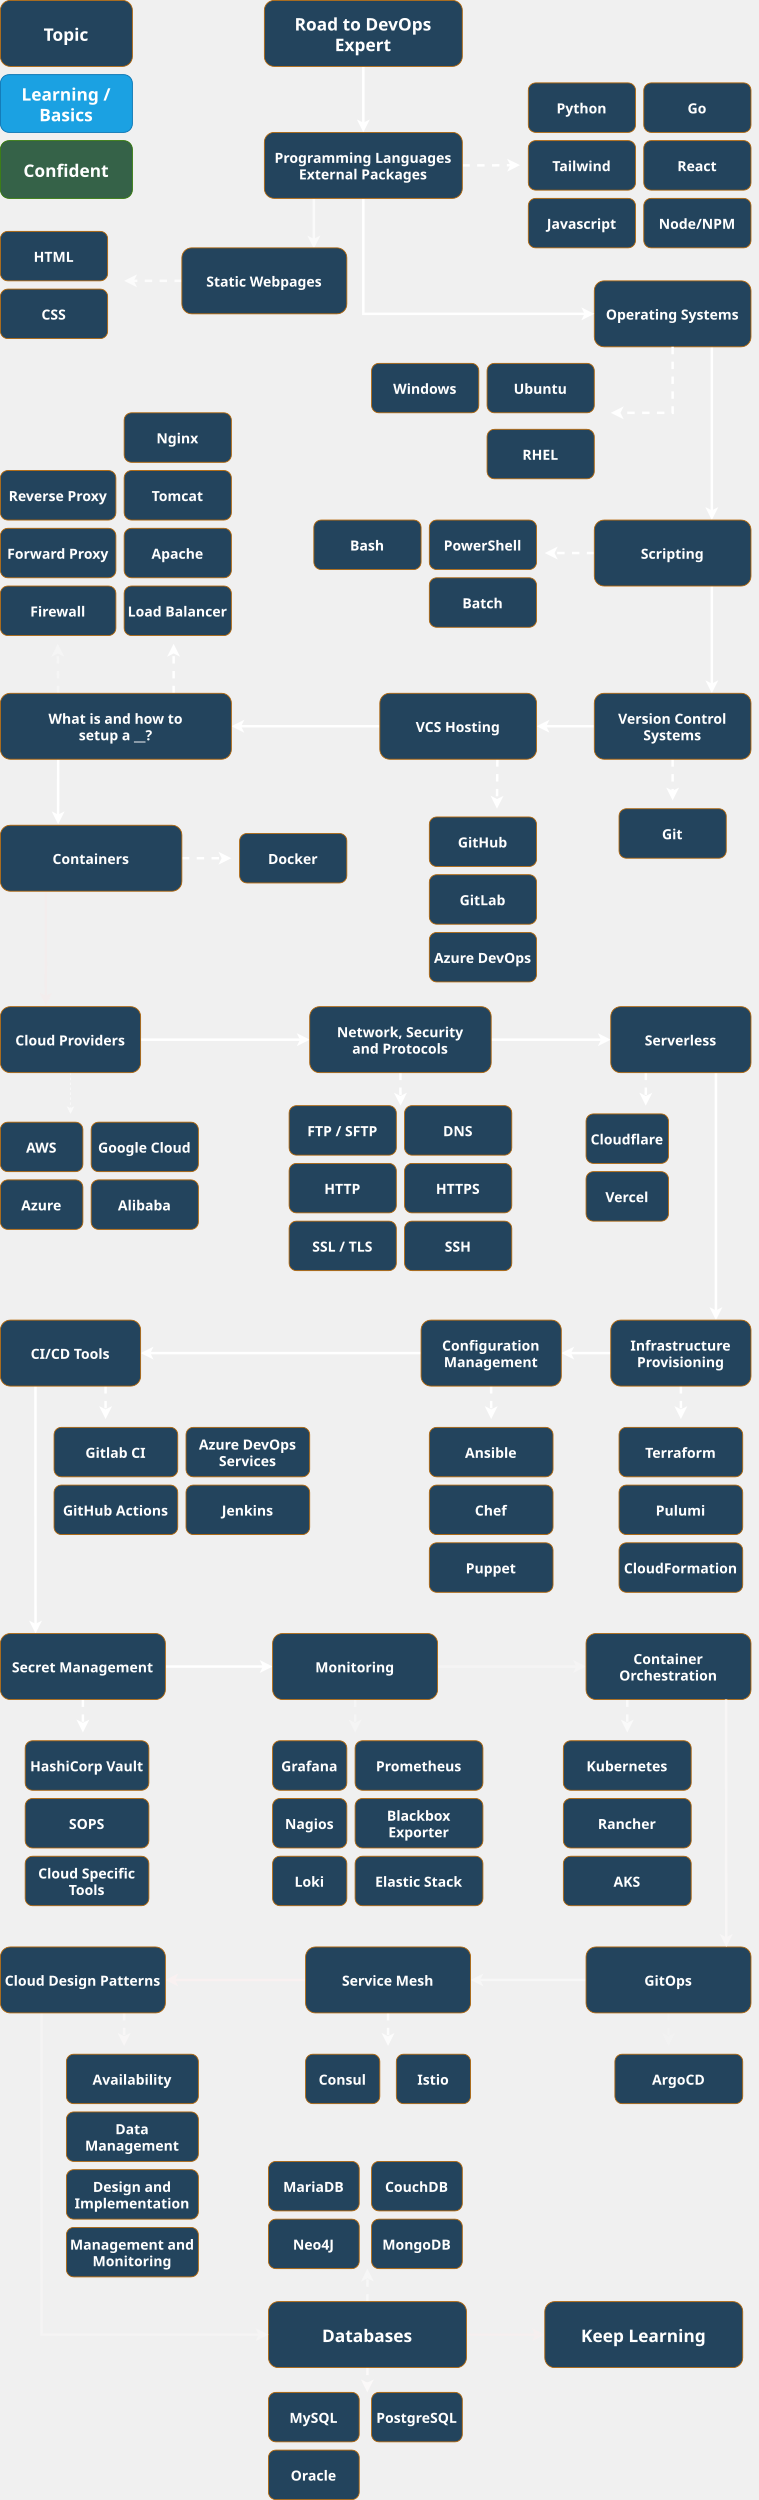
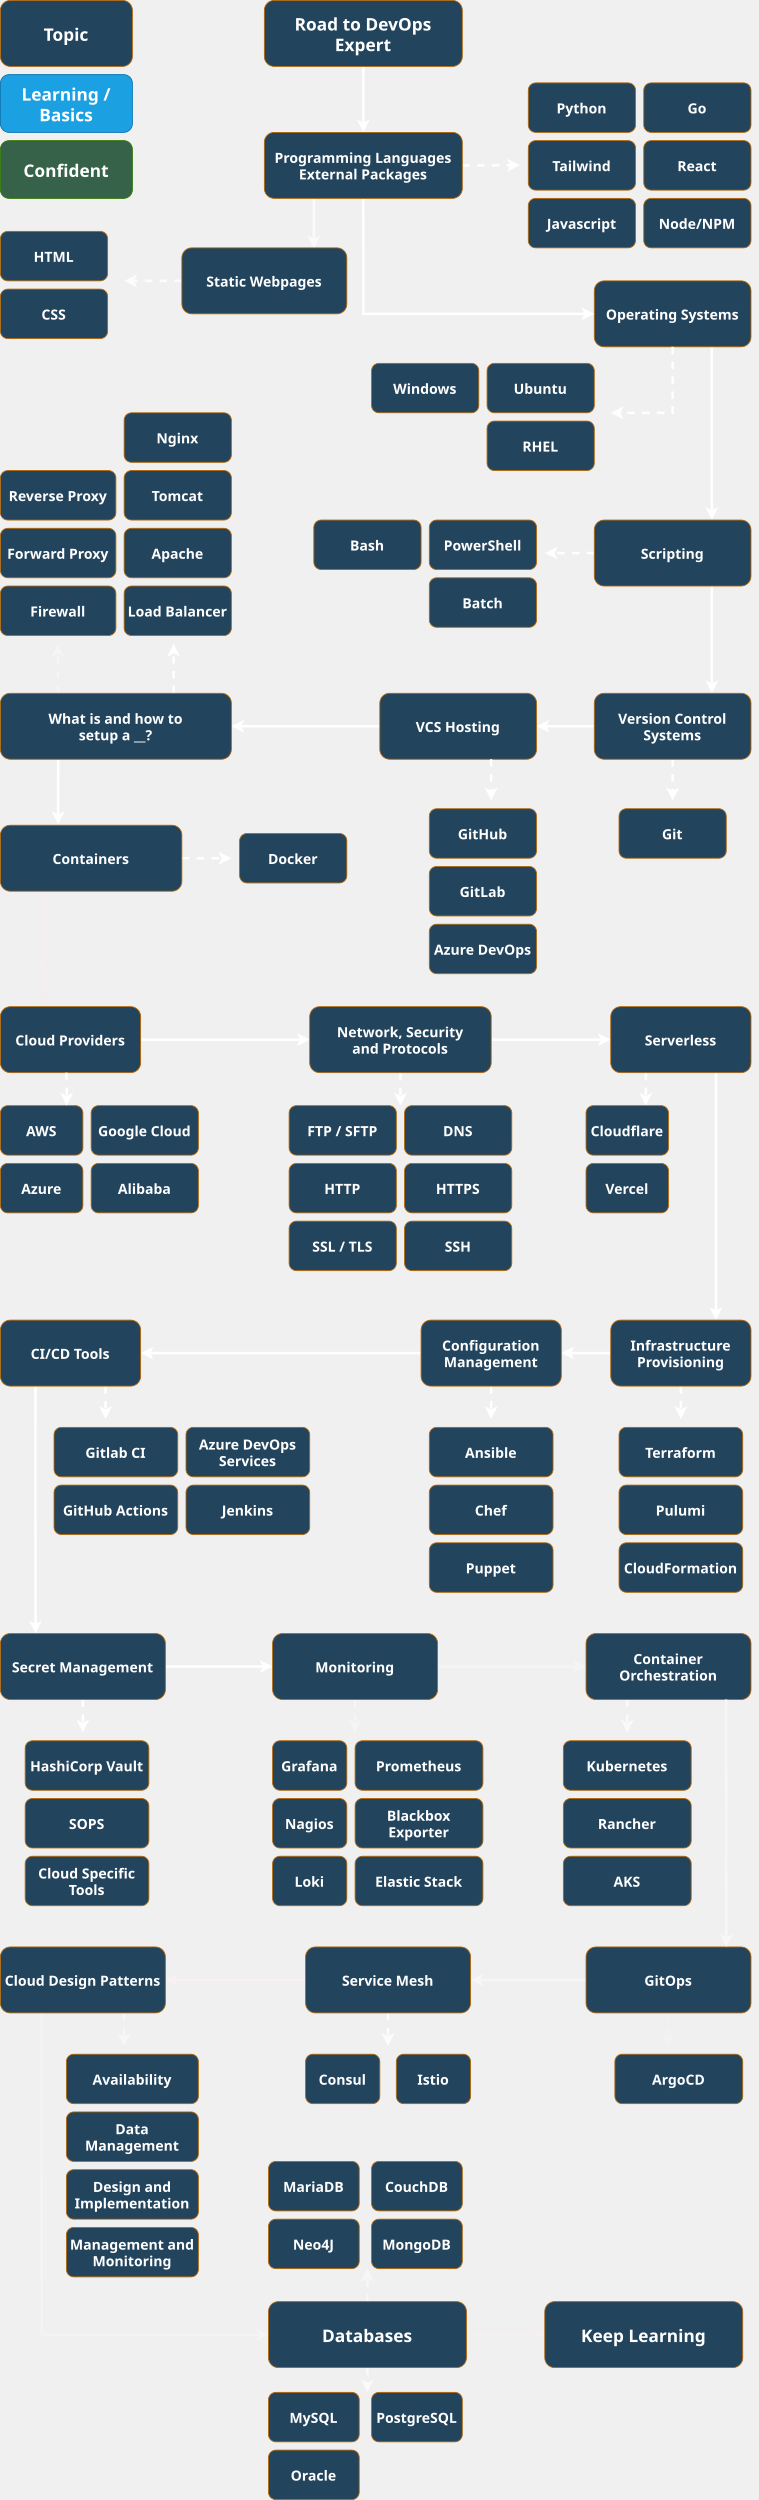
<svg xmlns="http://www.w3.org/2000/svg" version="1.1" width="920px" height="3031px" viewBox="-0.5 -0.5 920 3031">
  <defs />
  <g>
    <path d="M 440 80 L 440 149.9" fill="none" stroke="#ffffff" stroke-width="3" stroke-miterlimit="10" pointer-events="stroke" />
    <path d="M 440 156.65 L 435.5 147.65 L 440 149.9 L 444.5 147.65 Z" fill="#ffffff" stroke="#ffffff" stroke-width="3" stroke-miterlimit="10" pointer-events="all" />
    <rect x="320" y="0" width="240" height="80" rx="12" ry="12" fill="#23445d" stroke="#b46504" pointer-events="all" />
    <g fill="#FFFFFF" font-family="Tahoma" font-weight="bold" text-anchor="middle" font-size="21px">
      <text x="439.5" y="36.5"> Road to DevOps </text>
      <text x="439.5" y="61.5">Expert</text>
    </g>
-     <path d="M 910 380 L 862.5 380 L 862.5 619.9" fill="none" stroke="#ffffff" stroke-width="3" stroke-miterlimit="10" pointer-events="stroke" />
+     <path d="M 910 380 L 862.49 380 L 862.5 619.9" fill="none" stroke="#ffffff" stroke-width="3" stroke-miterlimit="10" pointer-events="stroke" />
    <path d="M 862.5 626.65 L 858 617.65 L 862.5 619.9 L 867 617.65 Z" fill="#ffffff" stroke="#ffffff" stroke-width="3" stroke-miterlimit="10" pointer-events="all" />
    <rect x="720" y="340" width="190" height="80" rx="12" ry="12" fill="#23445d" stroke="#b46504" pointer-events="all" />
    <g fill="#FFFFFF" font-family="Tahoma" font-weight="bold" text-anchor="middle" font-size="17px">
      <text x="814.5" y="387">Operating Systems</text>
    </g>
    <path d="M 560 200 L 595 200 L 619.9 199.78" fill="none" stroke="#ffffff" stroke-width="3" stroke-miterlimit="10" stroke-dasharray="9 9" pointer-events="stroke" />
    <path d="M 626.65 199.71 L 617.69 204.3 L 619.9 199.78 L 617.61 195.3 Z" fill="#ffffff" stroke="#ffffff" stroke-width="3" stroke-miterlimit="10" pointer-events="all" />
-     <path d="M 440 240 L 440 380 L 709.9 380" fill="none" stroke="#ffffff" stroke-width="3" stroke-miterlimit="10" pointer-events="stroke" />
+     <path d="M 440 240 L 440.03 380 L 709.9 380" fill="none" stroke="#ffffff" stroke-width="3" stroke-miterlimit="10" pointer-events="stroke" />
    <path d="M 716.65 380 L 707.65 384.5 L 709.9 380 L 707.65 375.5 Z" fill="#ffffff" stroke="#ffffff" stroke-width="3" stroke-miterlimit="10" pointer-events="all" />
    <path d="M 380 240 L 380 290.78" fill="none" stroke="#fafafa" stroke-width="3" stroke-miterlimit="10" pointer-events="stroke" />
    <path d="M 380 297.53 L 375.5 288.53 L 380 290.78 L 384.5 288.53 Z" fill="#fafafa" stroke="#fafafa" stroke-width="3" stroke-miterlimit="10" pointer-events="all" />
    <rect x="320" y="160" width="240" height="80" rx="12" ry="12" fill="#23445d" stroke="#b46504" pointer-events="all" />
    <g fill="#FFFFFF" font-family="Tahoma" font-weight="bold" text-anchor="middle" font-size="17px">
      <text x="439.5" y="197">Programming Languages </text>
      <text x="439.5" y="217"> External Packages</text>
    </g>
    <rect x="640" y="100" width="130" height="60" rx="9" ry="9" fill="#23445d" stroke="#b46504" pointer-events="all" />
    <g fill="#ffffff" font-family="Tahoma" font-weight="bold" text-anchor="middle" font-size="17px">
      <text x="704.5" y="137">Python</text>
    </g>
    <rect x="780" y="100" width="130" height="60" rx="9" ry="9" fill="#23445d" stroke="#b46504" pointer-events="all" />
    <g fill="#ffffff" font-family="Tahoma" font-weight="bold" text-anchor="middle" font-size="17px">
      <text x="844.5" y="137">Go</text>
    </g>
    <rect x="640" y="170" width="130" height="60" rx="9" ry="9" fill="#23445d" stroke="#b46504" pointer-events="all" />
    <g fill="#ffffff" font-family="Tahoma" font-weight="bold" text-anchor="middle" font-size="17px">
      <text x="704.5" y="207">Tailwind</text>
    </g>
    <rect x="780" y="170" width="130" height="60" rx="9" ry="9" fill="#23445d" stroke="#b46504" pointer-events="all" />
    <g fill="#ffffff" font-family="Tahoma" font-weight="bold" text-anchor="middle" font-size="17px">
      <text x="844.5" y="207">React</text>
    </g>
    <rect x="640" y="240" width="130" height="60" rx="9" ry="9" fill="#23445d" stroke="#b46504" pointer-events="all" />
    <g fill="#ffffff" font-family="Tahoma" font-weight="bold" text-anchor="middle" font-size="17px">
      <text x="704.5" y="277">Javascript</text>
    </g>
    <rect x="780" y="240" width="130" height="60" rx="9" ry="9" fill="#23445d" stroke="#b46504" pointer-events="all" />
    <g fill="#ffffff" font-family="Tahoma" font-weight="bold" text-anchor="middle" font-size="17px">
      <text x="844.5" y="277">Node/NPM</text>
    </g>
    <rect x="450" y="440" width="130" height="60" rx="9" ry="9" fill="#23445d" stroke="#b46504" pointer-events="all" />
    <g fill="#FFFFFF" font-family="Tahoma" font-weight="bold" text-anchor="middle" font-size="17px">
      <text x="514.5" y="477">Windows</text>
    </g>
    <rect x="590" y="440" width="130" height="60" rx="9" ry="9" fill="#23445d" stroke="#b46504" pointer-events="all" />
    <g fill="#FFFFFF" font-family="Tahoma" font-weight="bold" text-anchor="middle" font-size="17px">
      <text x="654.5" y="477">Ubuntu</text>
    </g>
-     <rect x="590" y="520" width="130" height="60" rx="9" ry="9" fill="#23445d" stroke="#b46504" pointer-events="all" />
-     <g fill="#FFFFFF" font-family="Tahoma" font-weight="bold" text-anchor="middle" font-size="17px">
-       <text x="654.5" y="557">RHEL</text>
-     </g>
-     <path d="M 720 670 L 690.5 670 L 670.1 670" fill="none" stroke="#ffffff" stroke-width="3" stroke-miterlimit="10" stroke-dasharray="9 9" pointer-events="stroke" />
+     <rect x="590" y="510" width="130" height="60" rx="9" ry="9" fill="#23445d" stroke="#b46504" pointer-events="all" />
+     <g fill="#FFFFFF" font-family="Tahoma" font-weight="bold" text-anchor="middle" font-size="17px">
+       <text x="654.5" y="547">RHEL</text>
+     </g>
+     <path d="M 720 670 L 690.49 670 L 670.1 670" fill="none" stroke="#ffffff" stroke-width="3" stroke-miterlimit="10" stroke-dasharray="9 9" pointer-events="stroke" />
    <path d="M 663.35 670 L 672.35 665.5 L 670.1 670 L 672.35 674.5 Z" fill="#ffffff" stroke="#ffffff" stroke-width="3" stroke-miterlimit="10" pointer-events="all" />
    <path d="M 862.5 710 L 862.5 829.9" fill="none" stroke="#ffffff" stroke-width="3" stroke-miterlimit="10" pointer-events="stroke" />
    <path d="M 862.5 836.65 L 858 827.65 L 862.5 829.9 L 867 827.65 Z" fill="#ffffff" stroke="#ffffff" stroke-width="3" stroke-miterlimit="10" pointer-events="all" />
    <rect x="720" y="630" width="190" height="80" rx="12" ry="12" fill="#23445d" stroke="#b46504" pointer-events="all" />
    <g fill="#FFFFFF" font-family="Tahoma" font-weight="bold" text-anchor="middle" font-size="17px">
      <text x="814.5" y="677">Scripting</text>
    </g>
    <rect x="380" y="630" width="130" height="60" rx="9" ry="9" fill="#23445d" stroke="#b46504" pointer-events="all" />
    <g fill="#FFFFFF" font-family="Tahoma" font-weight="bold" text-anchor="middle" font-size="17px">
      <text x="444.5" y="667">Bash</text>
    </g>
    <rect x="520" y="630" width="130" height="60" rx="9" ry="9" fill="#23445d" stroke="#b46504" pointer-events="all" />
    <g fill="#FFFFFF" font-family="Tahoma" font-weight="bold" text-anchor="middle" font-size="17px">
      <text x="584.5" y="667">PowerShell</text>
    </g>
    <rect x="520" y="700" width="130" height="60" rx="9" ry="9" fill="#23445d" stroke="#b46504" pointer-events="all" />
    <g fill="#FFFFFF" font-family="Tahoma" font-weight="bold" text-anchor="middle" font-size="17px">
      <text x="584.5" y="737">Batch</text>
    </g>
    <path d="M 815 420 L 815 500 L 750.1 500" fill="none" stroke="#ffffff" stroke-width="3" stroke-miterlimit="10" stroke-dasharray="9 9" pointer-events="stroke" />
    <path d="M 743.35 500 L 752.35 495.5 L 750.1 500 L 752.35 504.5 Z" fill="#ffffff" stroke="#ffffff" stroke-width="3" stroke-miterlimit="10" pointer-events="all" />
-     <path d="M 815 920 L 815 945 L 815 959.9" fill="none" stroke="#ffffff" stroke-width="3" stroke-miterlimit="10" stroke-dasharray="9 9" pointer-events="stroke" />
+     <path d="M 815 920 L 815 945.03 L 815 959.9" fill="none" stroke="#ffffff" stroke-width="3" stroke-miterlimit="10" stroke-dasharray="9 9" pointer-events="stroke" />
    <path d="M 815 966.65 L 810.5 957.65 L 815 959.9 L 819.5 957.65 Z" fill="#ffffff" stroke="#ffffff" stroke-width="3" stroke-miterlimit="10" pointer-events="all" />
    <path d="M 720 880 L 660.1 880" fill="none" stroke="#ffffff" stroke-width="3" stroke-miterlimit="10" pointer-events="stroke" />
    <path d="M 653.35 880 L 662.35 875.5 L 660.1 880 L 662.35 884.5 Z" fill="#ffffff" stroke="#ffffff" stroke-width="3" stroke-miterlimit="10" pointer-events="all" />
    <rect x="720" y="840" width="190" height="80" rx="12" ry="12" fill="#23445d" stroke="#b46504" pointer-events="all" />
    <g fill="#FFFFFF" font-family="Tahoma" font-weight="bold" text-anchor="middle" font-size="17px">
      <text x="814.5" y="877">Version Control </text>
      <text x="814.5" y="897">Systems</text>
    </g>
    <rect x="750" y="980" width="130" height="60" rx="9" ry="9" fill="#23445d" stroke="#b46504" pointer-events="all" />
    <g fill="#FFFFFF" font-family="Tahoma" font-weight="bold" text-anchor="middle" font-size="17px">
      <text x="814.5" y="1017">Git</text>
    </g>
-     <path d="M 602.5 920 L 602.08 969.9" fill="none" stroke="#ffffff" stroke-width="3" stroke-miterlimit="10" stroke-dasharray="9 9" pointer-events="stroke" />
-     <path d="M 602.03 976.65 L 597.6 967.61 L 602.08 969.9 L 606.6 967.68 Z" fill="#ffffff" stroke="#ffffff" stroke-width="3" stroke-miterlimit="10" pointer-events="all" />
    <path d="M 460 880 L 290.1 880" fill="none" stroke="#ffffff" stroke-width="3" stroke-miterlimit="10" pointer-events="stroke" />
    <path d="M 283.35 880 L 292.35 875.5 L 290.1 880 L 292.35 884.5 Z" fill="#ffffff" stroke="#ffffff" stroke-width="3" stroke-miterlimit="10" pointer-events="all" />
    <rect x="460" y="840" width="190" height="80" rx="12" ry="12" fill="#23445d" stroke="#b46504" pointer-events="all" />
    <g fill="#FFFFFF" font-family="Tahoma" font-weight="bold" text-anchor="middle" font-size="17px">
      <text x="554.5" y="887">VCS Hosting</text>
    </g>
-     <rect x="520" y="990" width="130" height="60" rx="9" ry="9" fill="#23445d" stroke="#b46504" pointer-events="all" />
-     <g fill="#FFFFFF" font-family="Tahoma" font-weight="bold" text-anchor="middle" font-size="17px">
-       <text x="584.5" y="1027">GitHub</text>
-     </g>
-     <rect x="520" y="1060" width="130" height="60" rx="9" ry="9" fill="#23445d" stroke="#b46504" pointer-events="all" />
-     <g fill="#FFFFFF" font-family="Tahoma" font-weight="bold" text-anchor="middle" font-size="17px">
-       <text x="584.5" y="1097">GitLab</text>
-     </g>
-     <rect x="520" y="1130" width="130" height="60" rx="9" ry="9" fill="#23445d" stroke="#b46504" pointer-events="all" />
-     <g fill="#FFFFFF" font-family="Tahoma" font-weight="bold" text-anchor="middle" font-size="17px">
-       <text x="584.5" y="1167">Azure DevOps</text>
-     </g>
-     <path d="M 210 840 L 210 810.5 L 210 790.1" fill="none" stroke="#ffffff" stroke-width="3" stroke-miterlimit="10" stroke-dasharray="9 9" pointer-events="stroke" />
-     <path d="M 210 783.35 L 214.5 792.35 L 210 790.1 L 205.5 792.35 Z" fill="#ffffff" stroke="#ffffff" stroke-width="3" stroke-miterlimit="10" pointer-events="all" />
+     <rect x="520" y="980" width="130" height="60" rx="9" ry="9" fill="#23445d" stroke="#b46504" pointer-events="all" />
+     <g fill="#FFFFFF" font-family="Tahoma" font-weight="bold" text-anchor="middle" font-size="17px">
+       <text x="584.5" y="1017">GitHub</text>
+     </g>
+     <rect x="520" y="1050" width="130" height="60" rx="9" ry="9" fill="#23445d" stroke="#b46504" pointer-events="all" />
+     <g fill="#FFFFFF" font-family="Tahoma" font-weight="bold" text-anchor="middle" font-size="17px">
+       <text x="584.5" y="1087">GitLab</text>
+     </g>
+     <rect x="520" y="1120" width="130" height="60" rx="9" ry="9" fill="#23445d" stroke="#b46504" pointer-events="all" />
+     <g fill="#FFFFFF" font-family="Tahoma" font-weight="bold" text-anchor="middle" font-size="17px">
+       <text x="584.5" y="1157">Azure DevOps</text>
+     </g>
+     <path d="M 210 840 L 210.03 810.51 L 210.01 790.1" fill="none" stroke="#ffffff" stroke-width="3" stroke-miterlimit="10" stroke-dasharray="9 9" pointer-events="stroke" />
+     <path d="M 210 783.35 L 214.51 792.35 L 210.01 790.1 L 205.51 792.36 Z" fill="#ffffff" stroke="#ffffff" stroke-width="3" stroke-miterlimit="10" pointer-events="all" />
    <path d="M 70 920 L 69.97 988.78" fill="none" stroke="#ffffff" stroke-width="3" stroke-miterlimit="10" pointer-events="stroke" />
    <path d="M 69.96 995.53 L 65.47 986.52 L 69.97 988.78 L 74.47 986.53 Z" fill="#ffffff" stroke="#ffffff" stroke-width="3" stroke-miterlimit="10" pointer-events="all" />
    <path d="M 70 840 L 69.6 790.1" fill="none" stroke="#f5f5f5" stroke-width="3" stroke-miterlimit="10" stroke-dasharray="9 9" pointer-events="stroke" />
    <path d="M 69.55 783.35 L 74.12 792.32 L 69.6 790.1 L 65.12 792.39 Z" fill="#f5f5f5" stroke="#f5f5f5" stroke-width="3" stroke-miterlimit="10" pointer-events="all" />
    <rect x="0" y="840" width="280" height="80" rx="12" ry="12" fill="#23445d" stroke="#b46504" pointer-events="all" />
    <g fill="#FFFFFF" font-family="Tahoma" font-weight="bold" text-anchor="middle" font-size="17px">
      <text x="139.5" y="877">What is and how to </text>
      <text x="139.5" y="897">setup a __?</text>
    </g>
    <rect x="0" y="710" width="140" height="60" rx="9" ry="9" fill="#23445d" stroke="#b46504" pointer-events="all" />
    <g fill="#FFFFFF" font-family="Tahoma" font-weight="bold" text-anchor="middle" font-size="17px">
      <text x="69.5" y="747">Firewall</text>
    </g>
    <rect x="150" y="710" width="130" height="60" rx="9" ry="9" fill="#23445d" stroke="#b46504" pointer-events="all" />
    <g fill="#FFFFFF" font-family="Tahoma" font-weight="bold" text-anchor="middle" font-size="17px">
      <text x="214.5" y="747">Load Balancer</text>
    </g>
    <rect x="0" y="640" width="140" height="60" rx="9" ry="9" fill="#23445d" stroke="#b46504" pointer-events="all" />
    <g fill="#FFFFFF" font-family="Tahoma" font-weight="bold" text-anchor="middle" font-size="17px">
      <text x="69.5" y="677">Forward Proxy</text>
    </g>
    <rect x="0" y="570" width="140" height="60" rx="9" ry="9" fill="#23445d" stroke="#b46504" pointer-events="all" />
    <g fill="#FFFFFF" font-family="Tahoma" font-weight="bold" text-anchor="middle" font-size="17px">
      <text x="69.5" y="607">Reverse Proxy</text>
    </g>
    <rect x="150" y="640" width="130" height="60" rx="9" ry="9" fill="#23445d" stroke="#b46504" pointer-events="all" />
    <g fill="#FFFFFF" font-family="Tahoma" font-weight="bold" text-anchor="middle" font-size="17px">
      <text x="214.5" y="677">Apache</text>
    </g>
    <rect x="150" y="570" width="130" height="60" rx="9" ry="9" fill="#23445d" stroke="#b46504" pointer-events="all" />
    <g fill="#FFFFFF" font-family="Tahoma" font-weight="bold" text-anchor="middle" font-size="17px">
      <text x="214.5" y="607">Tomcat</text>
    </g>
    <rect x="150" y="500" width="130" height="60" rx="9" ry="9" fill="#23445d" stroke="#b46504" pointer-events="all" />
    <g fill="#FFFFFF" font-family="Tahoma" font-weight="bold" text-anchor="middle" font-size="17px">
      <text x="214.5" y="537">Nginx</text>
    </g>
-     <path d="M 220 1040 L 250 1040 L 269.9 1040" fill="none" stroke="#ffffff" stroke-width="3" stroke-miterlimit="10" stroke-dasharray="9 9" pointer-events="stroke" />
+     <path d="M 220 1040 L 250.03 1040 L 269.9 1040" fill="none" stroke="#ffffff" stroke-width="3" stroke-miterlimit="10" stroke-dasharray="9 9" pointer-events="stroke" />
    <path d="M 276.65 1040 L 267.65 1044.5 L 269.9 1040 L 267.65 1035.5 Z" fill="#ffffff" stroke="#ffffff" stroke-width="3" stroke-miterlimit="10" pointer-events="all" />
    <path d="M 55 1080 L 55 1150 L 55.07 1208.54" fill="none" stroke="#f3eded" stroke-width="3" stroke-miterlimit="10" pointer-events="stroke" />
    <path d="M 55.08 1215.29 L 50.57 1206.29 L 55.07 1208.54 L 59.57 1206.28 Z" fill="#f3eded" stroke="#f3eded" stroke-width="3" stroke-miterlimit="10" pointer-events="all" />
    <rect x="0" y="1000" width="220" height="80" rx="12" ry="12" fill="#23445d" stroke="#b46504" pointer-events="all" />
    <g fill="#FFFFFF" font-family="Tahoma" font-weight="bold" text-anchor="middle" font-size="17px">
      <text x="109.5" y="1047">Containers</text>
    </g>
    <rect x="290" y="1010" width="130" height="60" rx="9" ry="9" fill="#23445d" stroke="#b46504" pointer-events="all" />
    <g fill="#FFFFFF" font-family="Tahoma" font-weight="bold" text-anchor="middle" font-size="17px">
      <text x="354.5" y="1047">Docker</text>
    </g>
    <path d="M 170 1260 L 364.9 1260" fill="none" stroke="#ffffff" stroke-width="3" stroke-miterlimit="10" pointer-events="stroke" />
    <path d="M 371.65 1260 L 362.65 1264.5 L 364.9 1260 L 362.65 1255.5 Z" fill="#ffffff" stroke="#ffffff" stroke-width="3" stroke-miterlimit="10" pointer-events="all" />
-     <path d="M 85 1300 L 85 1325 L 85 1343.63" fill="none" stroke="#fafafa" stroke-miterlimit="10" stroke-dasharray="3 3" pointer-events="stroke" />
-     <path d="M 85 1348.88 L 81.5 1341.88 L 85 1343.63 L 88.5 1341.88 Z" fill="#fafafa" stroke="#fafafa" stroke-miterlimit="10" pointer-events="all" />
    <rect x="0" y="1220" width="170" height="80" rx="12" ry="12" fill="#23445d" stroke="#b46504" pointer-events="all" />
    <g fill="#FFFFFF" font-family="Tahoma" font-weight="bold" text-anchor="middle" font-size="17px">
      <text x="84.5" y="1267">Cloud Providers</text>
    </g>
-     <rect x="0" y="1360" width="100" height="60" rx="9" ry="9" fill="#23445d" stroke="#b46504" pointer-events="all" />
-     <g fill="#FFFFFF" font-family="Tahoma" font-weight="bold" text-anchor="middle" font-size="17px">
-       <text x="49.5" y="1397">AWS</text>
-     </g>
-     <rect x="0" y="1430" width="100" height="60" rx="9" ry="9" fill="#23445d" stroke="#b46504" pointer-events="all" />
-     <g fill="#FFFFFF" font-family="Tahoma" font-weight="bold" text-anchor="middle" font-size="17px">
-       <text x="49.5" y="1467">Azure</text>
-     </g>
-     <rect x="110" y="1360" width="130" height="60" rx="9" ry="9" fill="#23445d" stroke="#b46504" pointer-events="all" />
-     <g fill="#FFFFFF" font-family="Tahoma" font-weight="bold" text-anchor="middle" font-size="17px">
-       <text x="174.5" y="1397">Google Cloud</text>
-     </g>
-     <rect x="110" y="1430" width="130" height="60" rx="9" ry="9" fill="#23445d" stroke="#b46504" pointer-events="all" />
-     <g fill="#FFFFFF" font-family="Tahoma" font-weight="bold" text-anchor="middle" font-size="17px">
-       <text x="174.5" y="1467">Alibaba</text>
+     <rect x="0" y="1340" width="100" height="60" rx="9" ry="9" fill="#23445d" stroke="#b46504" pointer-events="all" />
+     <g fill="#FFFFFF" font-family="Tahoma" font-weight="bold" text-anchor="middle" font-size="17px">
+       <text x="49.5" y="1377">AWS</text>
+     </g>
+     <rect x="0" y="1410" width="100" height="60" rx="9" ry="9" fill="#23445d" stroke="#b46504" pointer-events="all" />
+     <g fill="#FFFFFF" font-family="Tahoma" font-weight="bold" text-anchor="middle" font-size="17px">
+       <text x="49.5" y="1447">Azure</text>
+     </g>
+     <rect x="110" y="1340" width="130" height="60" rx="9" ry="9" fill="#23445d" stroke="#b46504" pointer-events="all" />
+     <g fill="#FFFFFF" font-family="Tahoma" font-weight="bold" text-anchor="middle" font-size="17px">
+       <text x="174.5" y="1377">Google Cloud</text>
+     </g>
+     <rect x="110" y="1410" width="130" height="60" rx="9" ry="9" fill="#23445d" stroke="#b46504" pointer-events="all" />
+     <g fill="#FFFFFF" font-family="Tahoma" font-weight="bold" text-anchor="middle" font-size="17px">
+       <text x="174.5" y="1447">Alibaba</text>
    </g>
    <path d="M 485 1300 L 485 1320 L 485.06 1329.9" fill="none" stroke="#ffffff" stroke-width="3" stroke-miterlimit="10" stroke-dasharray="9 9" pointer-events="stroke" />
    <path d="M 485.11 1336.65 L 480.55 1327.68 L 485.06 1329.9 L 489.55 1327.62 Z" fill="#ffffff" stroke="#ffffff" stroke-width="3" stroke-miterlimit="10" pointer-events="all" />
    <path d="M 595 1260 L 729.9 1260" fill="none" stroke="#ffffff" stroke-width="3" stroke-miterlimit="10" pointer-events="stroke" />
    <path d="M 736.65 1260 L 727.65 1264.5 L 729.9 1260 L 727.65 1255.5 Z" fill="#ffffff" stroke="#ffffff" stroke-width="3" stroke-miterlimit="10" pointer-events="all" />
    <rect x="375" y="1220" width="220" height="80" rx="12" ry="12" fill="#23445d" stroke="#b46504" pointer-events="all" />
    <g fill="#FFFFFF" font-family="Tahoma" font-weight="bold" text-anchor="middle" font-size="17px">
      <text x="484.5" y="1257">Network, Security </text>
      <text x="484.5" y="1277">and Protocols</text>
    </g>
    <rect x="350" y="1340" width="130" height="60" rx="9" ry="9" fill="#23445d" stroke="#b46504" pointer-events="all" />
    <g fill="#FFFFFF" font-family="Tahoma" font-weight="bold" text-anchor="middle" font-size="17px">
      <text x="414.5" y="1377">FTP / SFTP</text>
    </g>
    <rect x="350" y="1410" width="130" height="60" rx="9" ry="9" fill="#23445d" stroke="#b46504" pointer-events="all" />
    <g fill="#FFFFFF" font-family="Tahoma" font-weight="bold" text-anchor="middle" font-size="17px">
      <text x="414.5" y="1447">HTTP</text>
    </g>
    <rect x="350" y="1480" width="130" height="60" rx="9" ry="9" fill="#23445d" stroke="#b46504" pointer-events="all" />
    <g fill="#FFFFFF" font-family="Tahoma" font-weight="bold" text-anchor="middle" font-size="17px">
      <text x="414.5" y="1517">SSL / TLS</text>
    </g>
    <rect x="490" y="1340" width="130" height="60" rx="9" ry="9" fill="#23445d" stroke="#b46504" pointer-events="all" />
    <g fill="#FFFFFF" font-family="Tahoma" font-weight="bold" text-anchor="middle" font-size="17px">
      <text x="554.5" y="1377">DNS</text>
    </g>
    <rect x="490" y="1410" width="130" height="60" rx="9" ry="9" fill="#23445d" stroke="#b46504" pointer-events="all" />
    <g fill="#FFFFFF" font-family="Tahoma" font-weight="bold" text-anchor="middle" font-size="17px">
      <text x="554.5" y="1447">HTTPS</text>
    </g>
    <rect x="490" y="1480" width="130" height="60" rx="9" ry="9" fill="#23445d" stroke="#b46504" pointer-events="all" />
    <g fill="#FFFFFF" font-family="Tahoma" font-weight="bold" text-anchor="middle" font-size="17px">
      <text x="554.5" y="1517">SSH</text>
    </g>
-     <path d="M 782.5 1300 L 782.5 1320 L 782.43 1329.9" fill="none" stroke="#ffffff" stroke-width="3" stroke-miterlimit="10" stroke-dasharray="9 9" pointer-events="stroke" />
-     <path d="M 782.39 1336.65 L 777.95 1327.62 L 782.43 1329.9 L 786.95 1327.68 Z" fill="#ffffff" stroke="#ffffff" stroke-width="3" stroke-miterlimit="10" pointer-events="all" />
+     <path d="M 782.5 1300 L 782.49 1320 L 782.42 1329.9" fill="none" stroke="#ffffff" stroke-width="3" stroke-miterlimit="10" stroke-dasharray="9 9" pointer-events="stroke" />
+     <path d="M 782.38 1336.65 L 777.94 1327.62 L 782.42 1329.9 L 786.94 1327.67 Z" fill="#ffffff" stroke="#ffffff" stroke-width="3" stroke-miterlimit="10" pointer-events="all" />
    <path d="M 867.5 1300 L 867.5 1589.9" fill="none" stroke="#ffffff" stroke-width="3" stroke-miterlimit="10" pointer-events="stroke" />
    <path d="M 867.5 1596.65 L 863 1587.65 L 867.5 1589.9 L 872 1587.65 Z" fill="#ffffff" stroke="#ffffff" stroke-width="3" stroke-miterlimit="10" pointer-events="all" />
    <rect x="740" y="1220" width="170" height="80" rx="12" ry="12" fill="#23445d" stroke="#b46504" pointer-events="all" />
    <g fill="#FFFFFF" font-family="Tahoma" font-weight="bold" text-anchor="middle" font-size="17px">
      <text x="824.5" y="1267">Serverless</text>
    </g>
-     <rect x="710" y="1350" width="100" height="60" rx="9" ry="9" fill="#23445d" stroke="#b46504" pointer-events="all" />
-     <g fill="#FFFFFF" font-family="Tahoma" font-weight="bold" text-anchor="middle" font-size="17px">
-       <text x="759.5" y="1387">Cloudflare</text>
-     </g>
-     <rect x="710" y="1420" width="100" height="60" rx="9" ry="9" fill="#23445d" stroke="#b46504" pointer-events="all" />
-     <g fill="#FFFFFF" font-family="Tahoma" font-weight="bold" text-anchor="middle" font-size="17px">
-       <text x="759.5" y="1457">Vercel</text>
+     <rect x="710" y="1340" width="100" height="60" rx="9" ry="9" fill="#23445d" stroke="#b46504" pointer-events="all" />
+     <g fill="#FFFFFF" font-family="Tahoma" font-weight="bold" text-anchor="middle" font-size="17px">
+       <text x="759.5" y="1377">Cloudflare</text>
+     </g>
+     <rect x="710" y="1410" width="100" height="60" rx="9" ry="9" fill="#23445d" stroke="#b46504" pointer-events="all" />
+     <g fill="#FFFFFF" font-family="Tahoma" font-weight="bold" text-anchor="middle" font-size="17px">
+       <text x="759.5" y="1447">Vercel</text>
    </g>
    <path d="M 825 1680 L 825 1700 L 825 1709.9" fill="none" stroke="#ffffff" stroke-width="3" stroke-miterlimit="10" stroke-dasharray="9 9" pointer-events="stroke" />
    <path d="M 825 1716.65 L 820.5 1707.65 L 825 1709.9 L 829.5 1707.65 Z" fill="#ffffff" stroke="#ffffff" stroke-width="3" stroke-miterlimit="10" pointer-events="all" />
    <path d="M 740 1640 L 690.1 1640" fill="none" stroke="#ffffff" stroke-width="3" stroke-miterlimit="10" pointer-events="stroke" />
    <path d="M 683.35 1640 L 692.35 1635.5 L 690.1 1640 L 692.35 1644.5 Z" fill="#ffffff" stroke="#ffffff" stroke-width="3" stroke-miterlimit="10" pointer-events="all" />
    <rect x="740" y="1600" width="170" height="80" rx="12" ry="12" fill="#23445d" stroke="#b46504" pointer-events="all" />
    <g fill="#FFFFFF" font-family="Tahoma" font-weight="bold" text-anchor="middle" font-size="17px">
      <text x="824.5" y="1637">Infrastructure</text>
      <text x="824.5" y="1657">Provisioning</text>
    </g>
    <rect x="750" y="1730" width="150" height="60" rx="9" ry="9" fill="#23445d" stroke="#b46504" pointer-events="all" />
    <g fill="#FFFFFF" font-family="Tahoma" font-weight="bold" text-anchor="middle" font-size="17px">
      <text x="824.5" y="1767">Terraform</text>
    </g>
    <rect x="750" y="1800" width="150" height="60" rx="9" ry="9" fill="#23445d" stroke="#b46504" pointer-events="all" />
    <g fill="#FFFFFF" font-family="Tahoma" font-weight="bold" text-anchor="middle" font-size="17px">
      <text x="824.5" y="1837">Pulumi</text>
    </g>
    <rect x="750" y="1870" width="150" height="60" rx="9" ry="9" fill="#23445d" stroke="#b46504" pointer-events="all" />
    <g fill="#FFFFFF" font-family="Tahoma" font-weight="bold" text-anchor="middle" font-size="17px">
      <text x="824.5" y="1907">CloudFormation</text>
    </g>
    <path d="M 595 1680 L 595 1700 L 595 1709.9" fill="none" stroke="#ffffff" stroke-width="3" stroke-miterlimit="10" stroke-dasharray="9 9" pointer-events="stroke" />
    <path d="M 595 1716.65 L 590.5 1707.65 L 595 1709.9 L 599.5 1707.65 Z" fill="#ffffff" stroke="#ffffff" stroke-width="3" stroke-miterlimit="10" pointer-events="all" />
    <path d="M 510 1640 L 180.1 1640" fill="none" stroke="#ffffff" stroke-width="3" stroke-miterlimit="10" pointer-events="stroke" />
    <path d="M 173.35 1640 L 182.35 1635.5 L 180.1 1640 L 182.35 1644.5 Z" fill="#ffffff" stroke="#ffffff" stroke-width="3" stroke-miterlimit="10" pointer-events="all" />
    <rect x="510" y="1600" width="170" height="80" rx="12" ry="12" fill="#23445d" stroke="#b46504" pointer-events="all" />
    <g fill="#FFFFFF" font-family="Tahoma" font-weight="bold" text-anchor="middle" font-size="17px">
      <text x="594.5" y="1637">Configuration</text>
      <text x="594.5" y="1657">Management</text>
    </g>
    <rect x="520" y="1730" width="150" height="60" rx="9" ry="9" fill="#23445d" stroke="#b46504" pointer-events="all" />
    <g fill="#FFFFFF" font-family="Tahoma" font-weight="bold" text-anchor="middle" font-size="17px">
      <text x="594.5" y="1767">Ansible</text>
    </g>
    <rect x="520" y="1800" width="150" height="60" rx="9" ry="9" fill="#23445d" stroke="#b46504" pointer-events="all" />
    <g fill="#FFFFFF" font-family="Tahoma" font-weight="bold" text-anchor="middle" font-size="17px">
      <text x="594.5" y="1837">Chef</text>
    </g>
    <rect x="520" y="1870" width="150" height="60" rx="9" ry="9" fill="#23445d" stroke="#b46504" pointer-events="all" />
    <g fill="#FFFFFF" font-family="Tahoma" font-weight="bold" text-anchor="middle" font-size="17px">
      <text x="594.5" y="1907">Puppet</text>
    </g>
-     <path d="M 42.5 1680 L 42.5 1830 L 42.59 1969.9" fill="none" stroke="#ffffff" stroke-width="3" stroke-miterlimit="10" pointer-events="stroke" />
+     <path d="M 42.5 1680 L 42.49 1830 L 42.59 1969.9" fill="none" stroke="#ffffff" stroke-width="3" stroke-miterlimit="10" pointer-events="stroke" />
    <path d="M 42.6 1976.65 L 38.09 1967.65 L 42.59 1969.9 L 47.09 1967.64 Z" fill="#ffffff" stroke="#ffffff" stroke-width="3" stroke-miterlimit="10" pointer-events="all" />
-     <path d="M 127.5 1680 L 127.5 1700 L 127.5 1709.9" fill="none" stroke="#ffffff" stroke-width="3" stroke-miterlimit="10" stroke-dasharray="9 9" pointer-events="stroke" />
-     <path d="M 127.5 1716.65 L 123 1707.65 L 127.5 1709.9 L 132 1707.65 Z" fill="#ffffff" stroke="#ffffff" stroke-width="3" stroke-miterlimit="10" pointer-events="all" />
+     <path d="M 127.5 1680 L 127.51 1700 L 127.51 1709.9" fill="none" stroke="#ffffff" stroke-width="3" stroke-miterlimit="10" stroke-dasharray="9 9" pointer-events="stroke" />
+     <path d="M 127.5 1716.65 L 123.01 1707.64 L 127.51 1709.9 L 132.01 1707.65 Z" fill="#ffffff" stroke="#ffffff" stroke-width="3" stroke-miterlimit="10" pointer-events="all" />
    <rect x="0" y="1600" width="170" height="80" rx="12" ry="12" fill="#23445d" stroke="#b46504" pointer-events="all" />
    <g fill="#FFFFFF" font-family="Tahoma" font-weight="bold" text-anchor="middle" font-size="17px">
      <text x="84.5" y="1647">CI/CD Tools</text>
    </g>
    <rect x="65" y="1730" width="150" height="60" rx="9" ry="9" fill="#23445d" stroke="#b46504" pointer-events="all" />
    <g fill="#FFFFFF" font-family="Tahoma" font-weight="bold" text-anchor="middle" font-size="17px">
      <text x="139.5" y="1767">Gitlab CI</text>
    </g>
    <rect x="65" y="1800" width="150" height="60" rx="9" ry="9" fill="#23445d" stroke="#b46504" pointer-events="all" />
    <g fill="#FFFFFF" font-family="Tahoma" font-weight="bold" text-anchor="middle" font-size="17px">
      <text x="139.5" y="1837">GitHub Actions</text>
    </g>
    <rect x="225" y="1800" width="150" height="60" rx="9" ry="9" fill="#23445d" stroke="#b46504" pointer-events="all" />
    <g fill="#FFFFFF" font-family="Tahoma" font-weight="bold" text-anchor="middle" font-size="17px">
      <text x="299.5" y="1837">Jenkins</text>
    </g>
    <rect x="225" y="1730" width="150" height="60" rx="9" ry="9" fill="#23445d" stroke="#b46504" pointer-events="all" />
    <g fill="#FFFFFF" font-family="Tahoma" font-weight="bold" text-anchor="middle" font-size="17px">
      <text x="299.5" y="1757">Azure DevOps </text>
      <text x="299.5" y="1777">Services</text>
    </g>
    <path d="M 200 2020 L 319.9 2020" fill="none" stroke="#ffffff" stroke-width="3" stroke-miterlimit="10" pointer-events="stroke" />
    <path d="M 326.65 2020 L 317.65 2024.5 L 319.9 2020 L 317.65 2015.5 Z" fill="#ffffff" stroke="#ffffff" stroke-width="3" stroke-miterlimit="10" pointer-events="all" />
-     <path d="M 100 2060 L 100 2080 L 100 2089.9" fill="none" stroke="#ffffff" stroke-width="3" stroke-miterlimit="10" stroke-dasharray="9 9" pointer-events="stroke" />
-     <path d="M 100 2096.65 L 95.5 2087.65 L 100 2089.9 L 104.5 2087.65 Z" fill="#ffffff" stroke="#ffffff" stroke-width="3" stroke-miterlimit="10" pointer-events="all" />
+     <path d="M 100 2060 L 100.03 2080 L 100.01 2089.9" fill="none" stroke="#ffffff" stroke-width="3" stroke-miterlimit="10" stroke-dasharray="9 9" pointer-events="stroke" />
+     <path d="M 100 2096.65 L 95.52 2087.64 L 100.01 2089.9 L 104.52 2087.65 Z" fill="#ffffff" stroke="#ffffff" stroke-width="3" stroke-miterlimit="10" pointer-events="all" />
    <rect x="0" y="1980" width="200" height="80" rx="12" ry="12" fill="#23445d" stroke="#b46504" pointer-events="all" />
    <g fill="#FFFFFF" font-family="Tahoma" font-weight="bold" text-anchor="middle" font-size="17px">
      <text x="99.5" y="2027">Secret Management</text>
    </g>
    <rect x="30" y="2180" width="150" height="60" rx="9" ry="9" fill="#23445d" stroke="#b46504" pointer-events="all" />
    <g fill="#FFFFFF" font-family="Tahoma" font-weight="bold" text-anchor="middle" font-size="17px">
      <text x="104.5" y="2217">SOPS</text>
    </g>
    <rect x="30" y="2110" width="150" height="60" rx="9" ry="9" fill="#23445d" stroke="#b46504" pointer-events="all" />
    <g fill="#FFFFFF" font-family="Tahoma" font-weight="bold" text-anchor="middle" font-size="17px">
      <text x="104.5" y="2147">HashiCorp Vault</text>
    </g>
    <rect x="30" y="2250" width="150" height="60" rx="9" ry="9" fill="#23445d" stroke="#b46504" pointer-events="all" />
    <g fill="#FFFFFF" font-family="Tahoma" font-weight="bold" text-anchor="middle" font-size="17px">
      <text x="104.5" y="2277">Cloud Specific </text>
      <text x="104.5" y="2297">Tools</text>
    </g>
-     <path d="M 430 2060 L 430 2080 L 430 2089.9" fill="none" stroke="#f5f5f5" stroke-width="3" stroke-miterlimit="10" stroke-dasharray="9 9" pointer-events="stroke" />
-     <path d="M 430 2096.65 L 425.5 2087.65 L 430 2089.9 L 434.5 2087.65 Z" fill="#f5f5f5" stroke="#f5f5f5" stroke-width="3" stroke-miterlimit="10" pointer-events="all" />
+     <path d="M 430 2060 L 430.03 2080 L 430.01 2089.9" fill="none" stroke="#f5f5f5" stroke-width="3" stroke-miterlimit="10" stroke-dasharray="9 9" pointer-events="stroke" />
+     <path d="M 430 2096.65 L 425.52 2087.64 L 430.01 2089.9 L 434.52 2087.65 Z" fill="#f5f5f5" stroke="#f5f5f5" stroke-width="3" stroke-miterlimit="10" pointer-events="all" />
    <path d="M 530 2020 L 699.9 2020" fill="none" stroke="#f5f4f4" stroke-width="3" stroke-miterlimit="10" pointer-events="stroke" />
    <path d="M 706.65 2020 L 697.65 2024.5 L 699.9 2020 L 697.65 2015.5 Z" fill="#f5f4f4" stroke="#f5f4f4" stroke-width="3" stroke-miterlimit="10" pointer-events="all" />
    <rect x="330" y="1980" width="200" height="80" rx="12" ry="12" fill="#23445d" stroke="#b46504" pointer-events="all" />
    <g fill="#FFFFFF" font-family="Tahoma" font-weight="bold" text-anchor="middle" font-size="17px">
      <text x="429.5" y="2027">Monitoring</text>
    </g>
    <rect x="0" y="0" width="160" height="80" rx="12" ry="12" fill="#23445d" stroke="#b46504" pointer-events="all" />
    <g fill="#ffffff" font-family="Tahoma" font-weight="bold" text-anchor="middle" font-size="21px">
      <text x="79.5" y="49">Topic</text>
    </g>
    <rect x="0" y="170" width="160" height="70" rx="10.5" ry="10.5" fill="#356248" stroke="#2d7600" pointer-events="all" />
    <g fill="#ffffff" font-family="Tahoma" font-weight="bold" text-anchor="middle" font-size="21px">
      <text x="79.5" y="214">Confident</text>
    </g>
    <rect x="0" y="90" width="160" height="70" rx="10.5" ry="10.5" fill="#1ba1e2" stroke="#006eaf" pointer-events="all" />
    <g fill="#ffffff" font-family="Tahoma" font-weight="bold" text-anchor="middle" font-size="21px">
      <text x="79.5" y="121.5">Learning / </text>
      <text x="79.5" y="146.5">Basics </text>
    </g>
-     <path d="M 220 340 L 185.5 340 L 160.1 340" fill="none" stroke="#fcfcfc" stroke-width="3" stroke-miterlimit="10" stroke-dasharray="9 9" pointer-events="stroke" />
+     <path d="M 220 340 L 185.51 340 L 160.1 340" fill="none" stroke="#fcfcfc" stroke-width="3" stroke-miterlimit="10" stroke-dasharray="9 9" pointer-events="stroke" />
    <path d="M 153.35 340 L 162.35 335.5 L 160.1 340 L 162.35 344.5 Z" fill="#fcfcfc" stroke="#fcfcfc" stroke-width="3" stroke-miterlimit="10" pointer-events="all" />
    <rect x="220" y="300" width="200" height="80" rx="12" ry="12" fill="#23445d" stroke="#b46504" pointer-events="all" />
    <g fill="#FFFFFF" font-family="Tahoma" font-weight="bold" text-anchor="middle" font-size="17px">
      <text x="319.5" y="347">Static Webpages</text>
    </g>
    <rect x="0" y="280" width="130" height="60" rx="9" ry="9" fill="#23445d" stroke="#b46504" pointer-events="all" />
    <g fill="#FFFFFF" font-family="Tahoma" font-weight="bold" text-anchor="middle" font-size="17px">
      <text x="64.5" y="317">HTML</text>
    </g>
    <rect x="0" y="350" width="130" height="60" rx="9" ry="9" fill="#23445d" stroke="#b46504" pointer-events="all" />
    <g fill="#FFFFFF" font-family="Tahoma" font-weight="bold" text-anchor="middle" font-size="17px">
      <text x="64.5" y="387">CSS</text>
    </g>
    <rect x="430" y="2110" width="155" height="60" rx="9" ry="9" fill="#23445d" stroke="#b46504" pointer-events="all" />
    <g fill="#FFFFFF" font-family="Tahoma" font-weight="bold" text-anchor="middle" font-size="17px">
      <text x="507" y="2147">Prometheus</text>
    </g>
    <rect x="330" y="2110" width="90" height="60" rx="9" ry="9" fill="#23445d" stroke="#b46504" pointer-events="all" />
    <g fill="#FFFFFF" font-family="Tahoma" font-weight="bold" text-anchor="middle" font-size="17px">
      <text x="374.5" y="2147">Grafana</text>
    </g>
    <rect x="330" y="2250" width="90" height="60" rx="9" ry="9" fill="#23445d" stroke="#b46504" pointer-events="all" />
    <g fill="#FFFFFF" font-family="Tahoma" font-weight="bold" text-anchor="middle" font-size="17px">
      <text x="374.5" y="2287">Loki</text>
    </g>
    <rect x="330" y="2180" width="90" height="60" rx="9" ry="9" fill="#23445d" stroke="#b46504" pointer-events="all" />
    <g fill="#FFFFFF" font-family="Tahoma" font-weight="bold" text-anchor="middle" font-size="17px">
      <text x="374.5" y="2217">Nagios</text>
    </g>
-     <path d="M 760 2060 L 760 2080 L 760 2089.9" fill="none" stroke="#fafafa" stroke-width="3" stroke-miterlimit="10" stroke-dasharray="9 9" pointer-events="stroke" />
-     <path d="M 760 2096.65 L 755.5 2087.65 L 760 2089.9 L 764.5 2087.65 Z" fill="#fafafa" stroke="#fafafa" stroke-width="3" stroke-miterlimit="10" pointer-events="all" />
+     <path d="M 760 2060 L 760.03 2080 L 760.01 2089.9" fill="none" stroke="#fafafa" stroke-width="3" stroke-miterlimit="10" stroke-dasharray="9 9" pointer-events="stroke" />
+     <path d="M 760 2096.65 L 755.52 2087.64 L 760.01 2089.9 L 764.52 2087.65 Z" fill="#fafafa" stroke="#fafafa" stroke-width="3" stroke-miterlimit="10" pointer-events="all" />
    <rect x="710" y="1980" width="200" height="80" rx="12" ry="12" fill="#23445d" stroke="#b46504" pointer-events="all" />
    <g fill="#FFFFFF" font-family="Tahoma" font-weight="bold" text-anchor="middle" font-size="17px">
      <text x="809.5" y="2017">Container </text>
      <text x="809.5" y="2037">Orchestration</text>
    </g>
    <rect x="430" y="2250" width="155" height="60" rx="9" ry="9" fill="#23445d" stroke="#b46504" pointer-events="all" />
    <g fill="#FFFFFF" font-family="Tahoma" font-weight="bold" text-anchor="middle" font-size="17px">
      <text x="507" y="2287">Elastic Stack</text>
    </g>
    <rect x="430" y="2180" width="155" height="60" rx="9" ry="9" fill="#23445d" stroke="#b46504" pointer-events="all" />
    <g fill="#FFFFFF" font-family="Tahoma" font-weight="bold" text-anchor="middle" font-size="17px">
      <text x="507" y="2207">Blackbox</text>
      <text x="507" y="2227">Exporter</text>
    </g>
-     <path d="M 810 2440 L 810 2460 L 810 2469.9" fill="none" stroke="#f2f2f2" stroke-width="3" stroke-miterlimit="10" stroke-dasharray="9 9" pointer-events="stroke" />
-     <path d="M 810 2476.65 L 805.5 2467.65 L 810 2469.9 L 814.5 2467.65 Z" fill="#f2f2f2" stroke="#f2f2f2" stroke-width="3" stroke-miterlimit="10" pointer-events="all" />
+     <path d="M 810 2440 L 810.03 2460 L 810.01 2469.9" fill="none" stroke="#f2f2f2" stroke-width="3" stroke-miterlimit="10" stroke-dasharray="9 9" pointer-events="stroke" />
+     <path d="M 810 2476.65 L 805.52 2467.64 L 810.01 2469.9 L 814.52 2467.65 Z" fill="#f2f2f2" stroke="#f2f2f2" stroke-width="3" stroke-miterlimit="10" pointer-events="all" />
    <path d="M 710 2400 L 580.1 2400" fill="none" stroke="#f7f7f7" stroke-width="3" stroke-miterlimit="10" pointer-events="stroke" />
    <path d="M 573.35 2400 L 582.35 2395.5 L 580.1 2400 L 582.35 2404.5 Z" fill="#f7f7f7" stroke="#f7f7f7" stroke-width="3" stroke-miterlimit="10" pointer-events="all" />
    <rect x="710" y="2360" width="200" height="80" rx="12" ry="12" fill="#23445d" stroke="#b46504" pointer-events="all" />
    <g fill="#FFFFFF" font-family="Tahoma" font-weight="bold" text-anchor="middle" font-size="17px">
      <text x="809.5" y="2407">GitOps</text>
    </g>
    <rect x="682.5" y="2110" width="155" height="60" rx="9" ry="9" fill="#23445d" stroke="#b46504" pointer-events="all" />
    <g fill="#FFFFFF" font-family="Tahoma" font-weight="bold" text-anchor="middle" font-size="17px">
      <text x="759.5" y="2147">Kubernetes</text>
    </g>
    <rect x="682.5" y="2180" width="155" height="60" rx="9" ry="9" fill="#23445d" stroke="#b46504" pointer-events="all" />
    <g fill="#FFFFFF" font-family="Tahoma" font-weight="bold" text-anchor="middle" font-size="17px">
      <text x="759.5" y="2217">Rancher</text>
    </g>
    <rect x="682.5" y="2250" width="155" height="60" rx="9" ry="9" fill="#23445d" stroke="#b46504" pointer-events="all" />
    <g fill="#FFFFFF" font-family="Tahoma" font-weight="bold" text-anchor="middle" font-size="17px">
      <text x="759.5" y="2287">AKS</text>
    </g>
    <path d="M 879.99 2349.9 L 879.8 2059.92" fill="none" stroke="#f8f6f6" stroke-width="3" stroke-miterlimit="10" pointer-events="stroke" />
    <path d="M 880 2356.65 L 875.49 2347.65 L 879.99 2349.9 L 884.49 2347.64 Z" fill="#f8f6f6" stroke="#f8f6f6" stroke-width="3" stroke-miterlimit="10" pointer-events="all" />
    <rect x="745" y="2490" width="155" height="60" rx="9" ry="9" fill="#23445d" stroke="#b46504" pointer-events="all" />
    <g fill="#FFFFFF" font-family="Tahoma" font-weight="bold" text-anchor="middle" font-size="17px">
      <text x="822" y="2527">ArgoCD</text>
    </g>
-     <path d="M 470 2440 L 470 2460 L 470 2469.9" fill="none" stroke="#fcfcfc" stroke-width="3" stroke-miterlimit="10" stroke-dasharray="9 9" pointer-events="stroke" />
-     <path d="M 470 2476.65 L 465.5 2467.65 L 470 2469.9 L 474.5 2467.65 Z" fill="#fcfcfc" stroke="#fcfcfc" stroke-width="3" stroke-miterlimit="10" pointer-events="all" />
+     <path d="M 470 2440 L 470.03 2460 L 470.01 2469.9" fill="none" stroke="#fcfcfc" stroke-width="3" stroke-miterlimit="10" stroke-dasharray="9 9" pointer-events="stroke" />
+     <path d="M 470 2476.65 L 465.52 2467.64 L 470.01 2469.9 L 474.52 2467.65 Z" fill="#fcfcfc" stroke="#fcfcfc" stroke-width="3" stroke-miterlimit="10" pointer-events="all" />
    <path d="M 370 2400 L 210.1 2400" fill="none" stroke="#f9f1f1" stroke-width="3" stroke-miterlimit="10" pointer-events="stroke" />
    <path d="M 203.35 2400 L 212.35 2395.5 L 210.1 2400 L 212.35 2404.5 Z" fill="#f9f1f1" stroke="#f9f1f1" stroke-width="3" stroke-miterlimit="10" pointer-events="all" />
    <rect x="370" y="2360" width="200" height="80" rx="12" ry="12" fill="#23445d" stroke="#b46504" pointer-events="all" />
    <g fill="#FFFFFF" font-family="Tahoma" font-weight="bold" text-anchor="middle" font-size="17px">
      <text x="469.5" y="2407">Service Mesh</text>
    </g>
-     <path d="M 150 2440 L 150 2460 L 150 2469.9" fill="none" stroke="#f8f6f6" stroke-width="3" stroke-miterlimit="10" stroke-dasharray="9 9" pointer-events="stroke" />
-     <path d="M 150 2476.65 L 145.5 2467.65 L 150 2469.9 L 154.5 2467.65 Z" fill="#f8f6f6" stroke="#f8f6f6" stroke-width="3" stroke-miterlimit="10" pointer-events="all" />
+     <path d="M 150 2440 L 150.03 2460 L 150.01 2469.9" fill="none" stroke="#f8f6f6" stroke-width="3" stroke-miterlimit="10" stroke-dasharray="9 9" pointer-events="stroke" />
+     <path d="M 150 2476.65 L 145.52 2467.64 L 150.01 2469.9 L 154.52 2467.65 Z" fill="#f8f6f6" stroke="#f8f6f6" stroke-width="3" stroke-miterlimit="10" pointer-events="all" />
    <rect x="370" y="2490" width="90" height="60" rx="9" ry="9" fill="#23445d" stroke="#b46504" pointer-events="all" />
    <g fill="#FFFFFF" font-family="Tahoma" font-weight="bold" text-anchor="middle" font-size="17px">
      <text x="414.5" y="2527">Consul</text>
    </g>
    <rect x="480" y="2490" width="90" height="60" rx="9" ry="9" fill="#23445d" stroke="#b46504" pointer-events="all" />
    <g fill="#FFFFFF" font-family="Tahoma" font-weight="bold" text-anchor="middle" font-size="17px">
      <text x="524.5" y="2527">Istio</text>
    </g>
    <rect x="80" y="2490" width="160" height="60" rx="9" ry="9" fill="#23445d" stroke="#b46504" pointer-events="all" />
    <g fill="#FFFFFF" font-family="Tahoma" font-weight="bold" text-anchor="middle" font-size="17px">
      <text x="159.5" y="2527">Availability</text>
    </g>
    <rect x="80" y="2560" width="160" height="60" rx="9" ry="9" fill="#23445d" stroke="#b46504" pointer-events="all" />
    <g fill="#FFFFFF" font-family="Tahoma" font-weight="bold" text-anchor="middle" font-size="17px">
      <text x="159.5" y="2587">Data </text>
      <text x="159.5" y="2607">Management</text>
    </g>
    <rect x="80" y="2630" width="160" height="60" rx="9" ry="9" fill="#23445d" stroke="#b46504" pointer-events="all" />
    <g fill="#FFFFFF" font-family="Tahoma" font-weight="bold" text-anchor="middle" font-size="17px">
      <text x="159.5" y="2657">Design and </text>
      <text x="159.5" y="2677">Implementation</text>
    </g>
    <rect x="80" y="2700" width="160" height="60" rx="9" ry="9" fill="#23445d" stroke="#b46504" pointer-events="all" />
    <g fill="#FFFFFF" font-family="Tahoma" font-weight="bold" text-anchor="middle" font-size="17px">
      <text x="159.5" y="2727">Management and</text>
      <text x="159.5" y="2747">Monitoring</text>
    </g>
    <path d="M 445 2790 L 445 2770 L 444.89 2760.1" fill="none" stroke="#f7f7f7" stroke-width="3" stroke-miterlimit="10" stroke-dasharray="9 9" pointer-events="stroke" />
    <path d="M 444.82 2753.35 L 449.41 2762.3 L 444.89 2760.1 L 440.42 2762.4 Z" fill="#f7f7f7" stroke="#f7f7f7" stroke-width="3" stroke-miterlimit="10" pointer-events="all" />
    <path d="M 445 2870 L 444.85 2889.9" fill="none" stroke="#fbf9f9" stroke-width="3" stroke-miterlimit="10" stroke-dasharray="9 9" pointer-events="stroke" />
    <path d="M 444.8 2896.65 L 440.37 2887.61 L 444.85 2889.9 L 449.37 2887.68 Z" fill="#fbf9f9" stroke="#fbf9f9" stroke-width="3" stroke-miterlimit="10" pointer-events="all" />
    <path d="M 565 2830 L 649.9 2830" fill="none" stroke="#f6efef" stroke-width="3" stroke-miterlimit="10" pointer-events="stroke" />
    <path d="M 656.65 2830 L 647.65 2834.5 L 649.9 2830 L 647.65 2825.5 Z" fill="#f6efef" stroke="#f6efef" stroke-width="3" stroke-miterlimit="10" pointer-events="all" />
    <rect x="325" y="2790" width="240" height="80" rx="12" ry="12" fill="#23445d" stroke="#b46504" pointer-events="all" />
    <g fill="#FFFFFF" font-family="Tahoma" font-weight="bold" text-anchor="middle" font-size="21px">
      <text x="444.5" y="2839">Databases</text>
    </g>
-     <path d="M 50 2440 L 50 2830 L 314.9 2830" fill="none" stroke="#f5f4f4" stroke-width="3" stroke-miterlimit="10" pointer-events="stroke" />
+     <path d="M 50 2440 L 50.03 2830 L 314.9 2830" fill="none" stroke="#f5f4f4" stroke-width="3" stroke-miterlimit="10" pointer-events="stroke" />
    <path d="M 321.65 2830 L 312.65 2834.5 L 314.9 2830 L 312.65 2825.5 Z" fill="#f5f4f4" stroke="#f5f4f4" stroke-width="3" stroke-miterlimit="10" pointer-events="all" />
    <rect x="0" y="2360" width="200" height="80" rx="12" ry="12" fill="#23445d" stroke="#b46504" pointer-events="all" />
    <g fill="#FFFFFF" font-family="Tahoma" font-weight="bold" text-anchor="middle" font-size="17px">
      <text x="99.5" y="2407">Cloud Design Patterns</text>
    </g>
    <rect x="450" y="2900" width="110" height="60" rx="9" ry="9" fill="#23445d" stroke="#b46504" pointer-events="all" />
    <g fill="#FFFFFF" font-family="Tahoma" font-weight="bold" text-anchor="middle" font-size="17px">
      <text x="504.5" y="2937">PostgreSQL</text>
    </g>
    <rect x="450" y="2690" width="110" height="60" rx="9" ry="9" fill="#23445d" stroke="#b46504" pointer-events="all" />
    <g fill="#FFFFFF" font-family="Tahoma" font-weight="bold" text-anchor="middle" font-size="17px">
      <text x="504.5" y="2727">MongoDB</text>
    </g>
    <rect x="325" y="2900" width="110" height="60" rx="9" ry="9" fill="#23445d" stroke="#b46504" pointer-events="all" />
    <g fill="#FFFFFF" font-family="Tahoma" font-weight="bold" text-anchor="middle" font-size="17px">
      <text x="379.5" y="2937">MySQL</text>
    </g>
    <rect x="325" y="2690" width="110" height="60" rx="9" ry="9" fill="#23445d" stroke="#b46504" pointer-events="all" />
    <g fill="#FFFFFF" font-family="Tahoma" font-weight="bold" text-anchor="middle" font-size="17px">
      <text x="379.5" y="2727">Neo4J</text>
    </g>
    <rect x="450" y="2620" width="110" height="60" rx="9" ry="9" fill="#23445d" stroke="#b46504" pointer-events="all" />
    <g fill="#FFFFFF" font-family="Tahoma" font-weight="bold" text-anchor="middle" font-size="17px">
      <text x="504.5" y="2657">CouchDB</text>
    </g>
    <rect x="325" y="2620" width="110" height="60" rx="9" ry="9" fill="#23445d" stroke="#b46504" pointer-events="all" />
    <g fill="#FFFFFF" font-family="Tahoma" font-weight="bold" text-anchor="middle" font-size="17px">
      <text x="379.5" y="2657">MariaDB</text>
    </g>
    <rect x="325" y="2970" width="110" height="60" rx="9" ry="9" fill="#23445d" stroke="#b46504" pointer-events="all" />
    <g fill="#FFFFFF" font-family="Tahoma" font-weight="bold" text-anchor="middle" font-size="17px">
      <text x="379.5" y="3007">Oracle</text>
    </g>
    <rect x="660" y="2790" width="240" height="80" rx="12" ry="12" fill="#23445d" stroke="#b46504" pointer-events="all" />
    <g fill="#FFFFFF" font-family="Tahoma" font-weight="bold" text-anchor="middle" font-size="21px">
      <text x="779.5" y="2839">Keep Learning</text>
    </g>
+     <path d="M 595 920 L 595 959.9" fill="none" stroke="#ffffff" stroke-width="3" stroke-miterlimit="10" stroke-dasharray="9 9" pointer-events="stroke" />
+     <path d="M 595 966.65 L 590.5 957.65 L 595 959.9 L 599.5 957.65 Z" fill="#ffffff" stroke="#ffffff" stroke-width="3" stroke-miterlimit="10" pointer-events="all" />
+     <path d="M 80 1300 L 80.49 1321.03 L 80.32 1329.9" fill="none" stroke="#ffffff" stroke-width="3" stroke-miterlimit="10" stroke-dasharray="9 9" pointer-events="stroke" />
+     <path d="M 80.19 1336.65 L 75.86 1327.56 L 80.32 1329.9 L 84.86 1327.73 Z" fill="#ffffff" stroke="#ffffff" stroke-width="3" stroke-miterlimit="10" pointer-events="all" />
  </g>
</svg>
